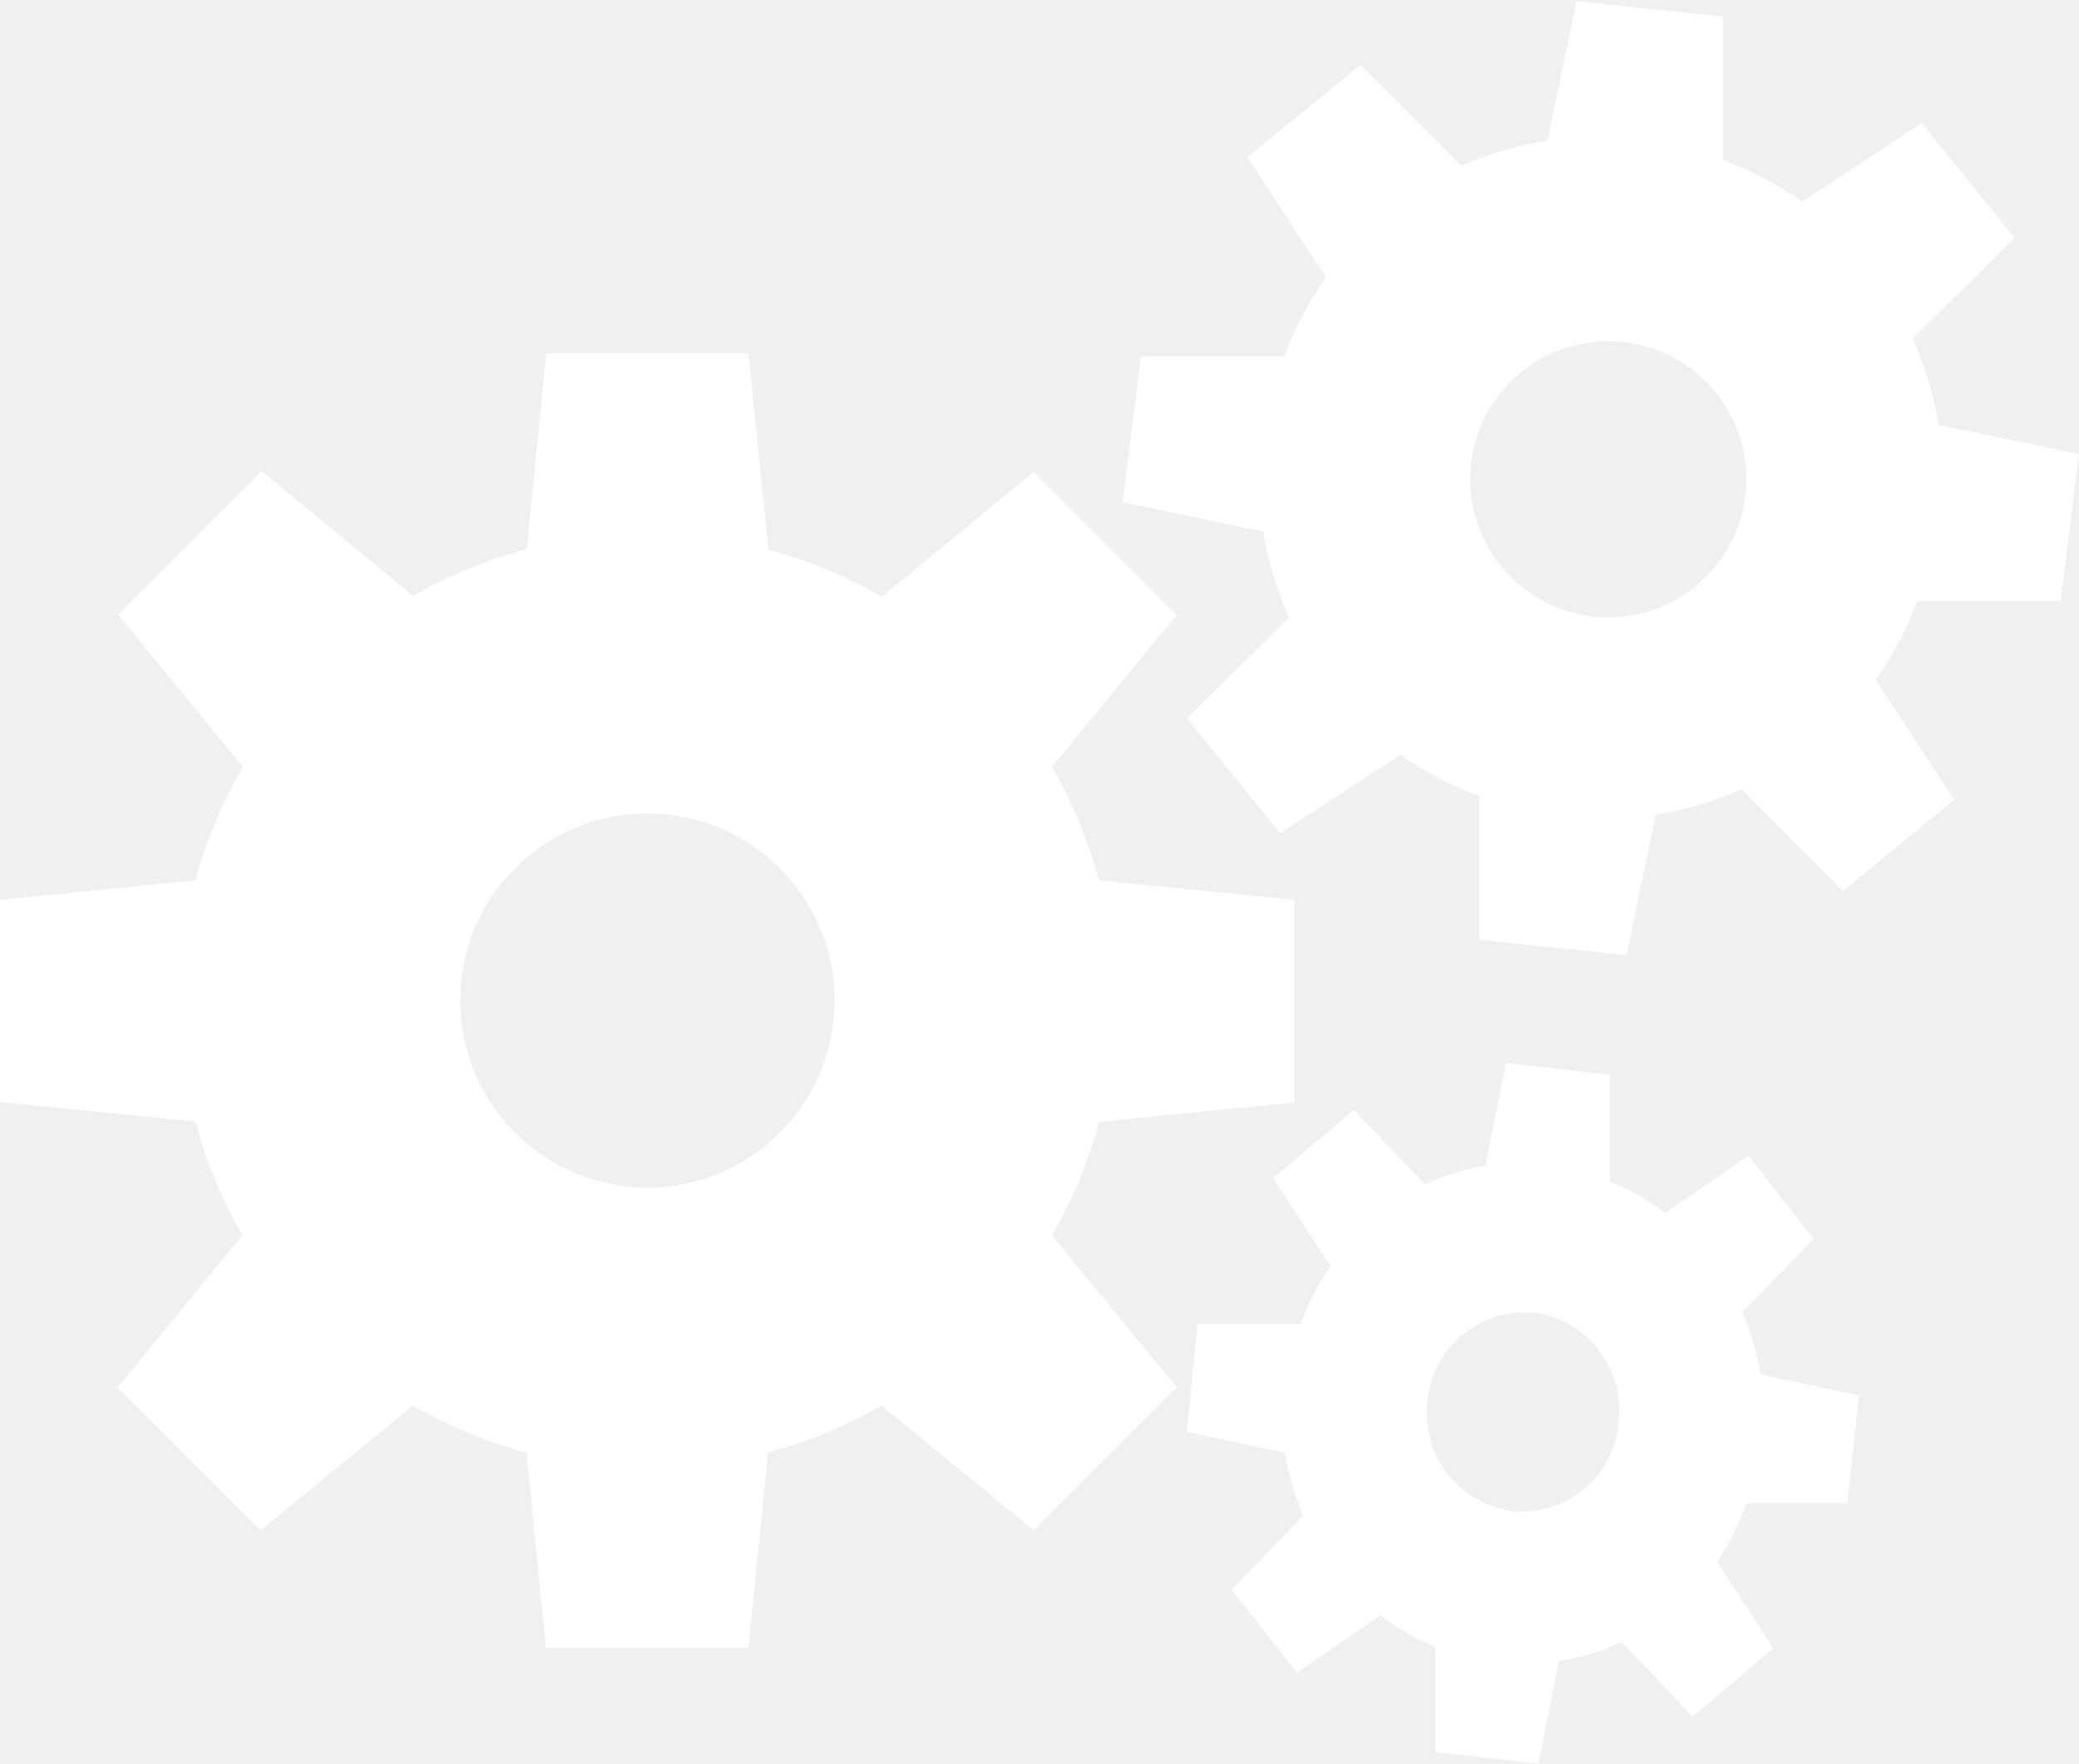
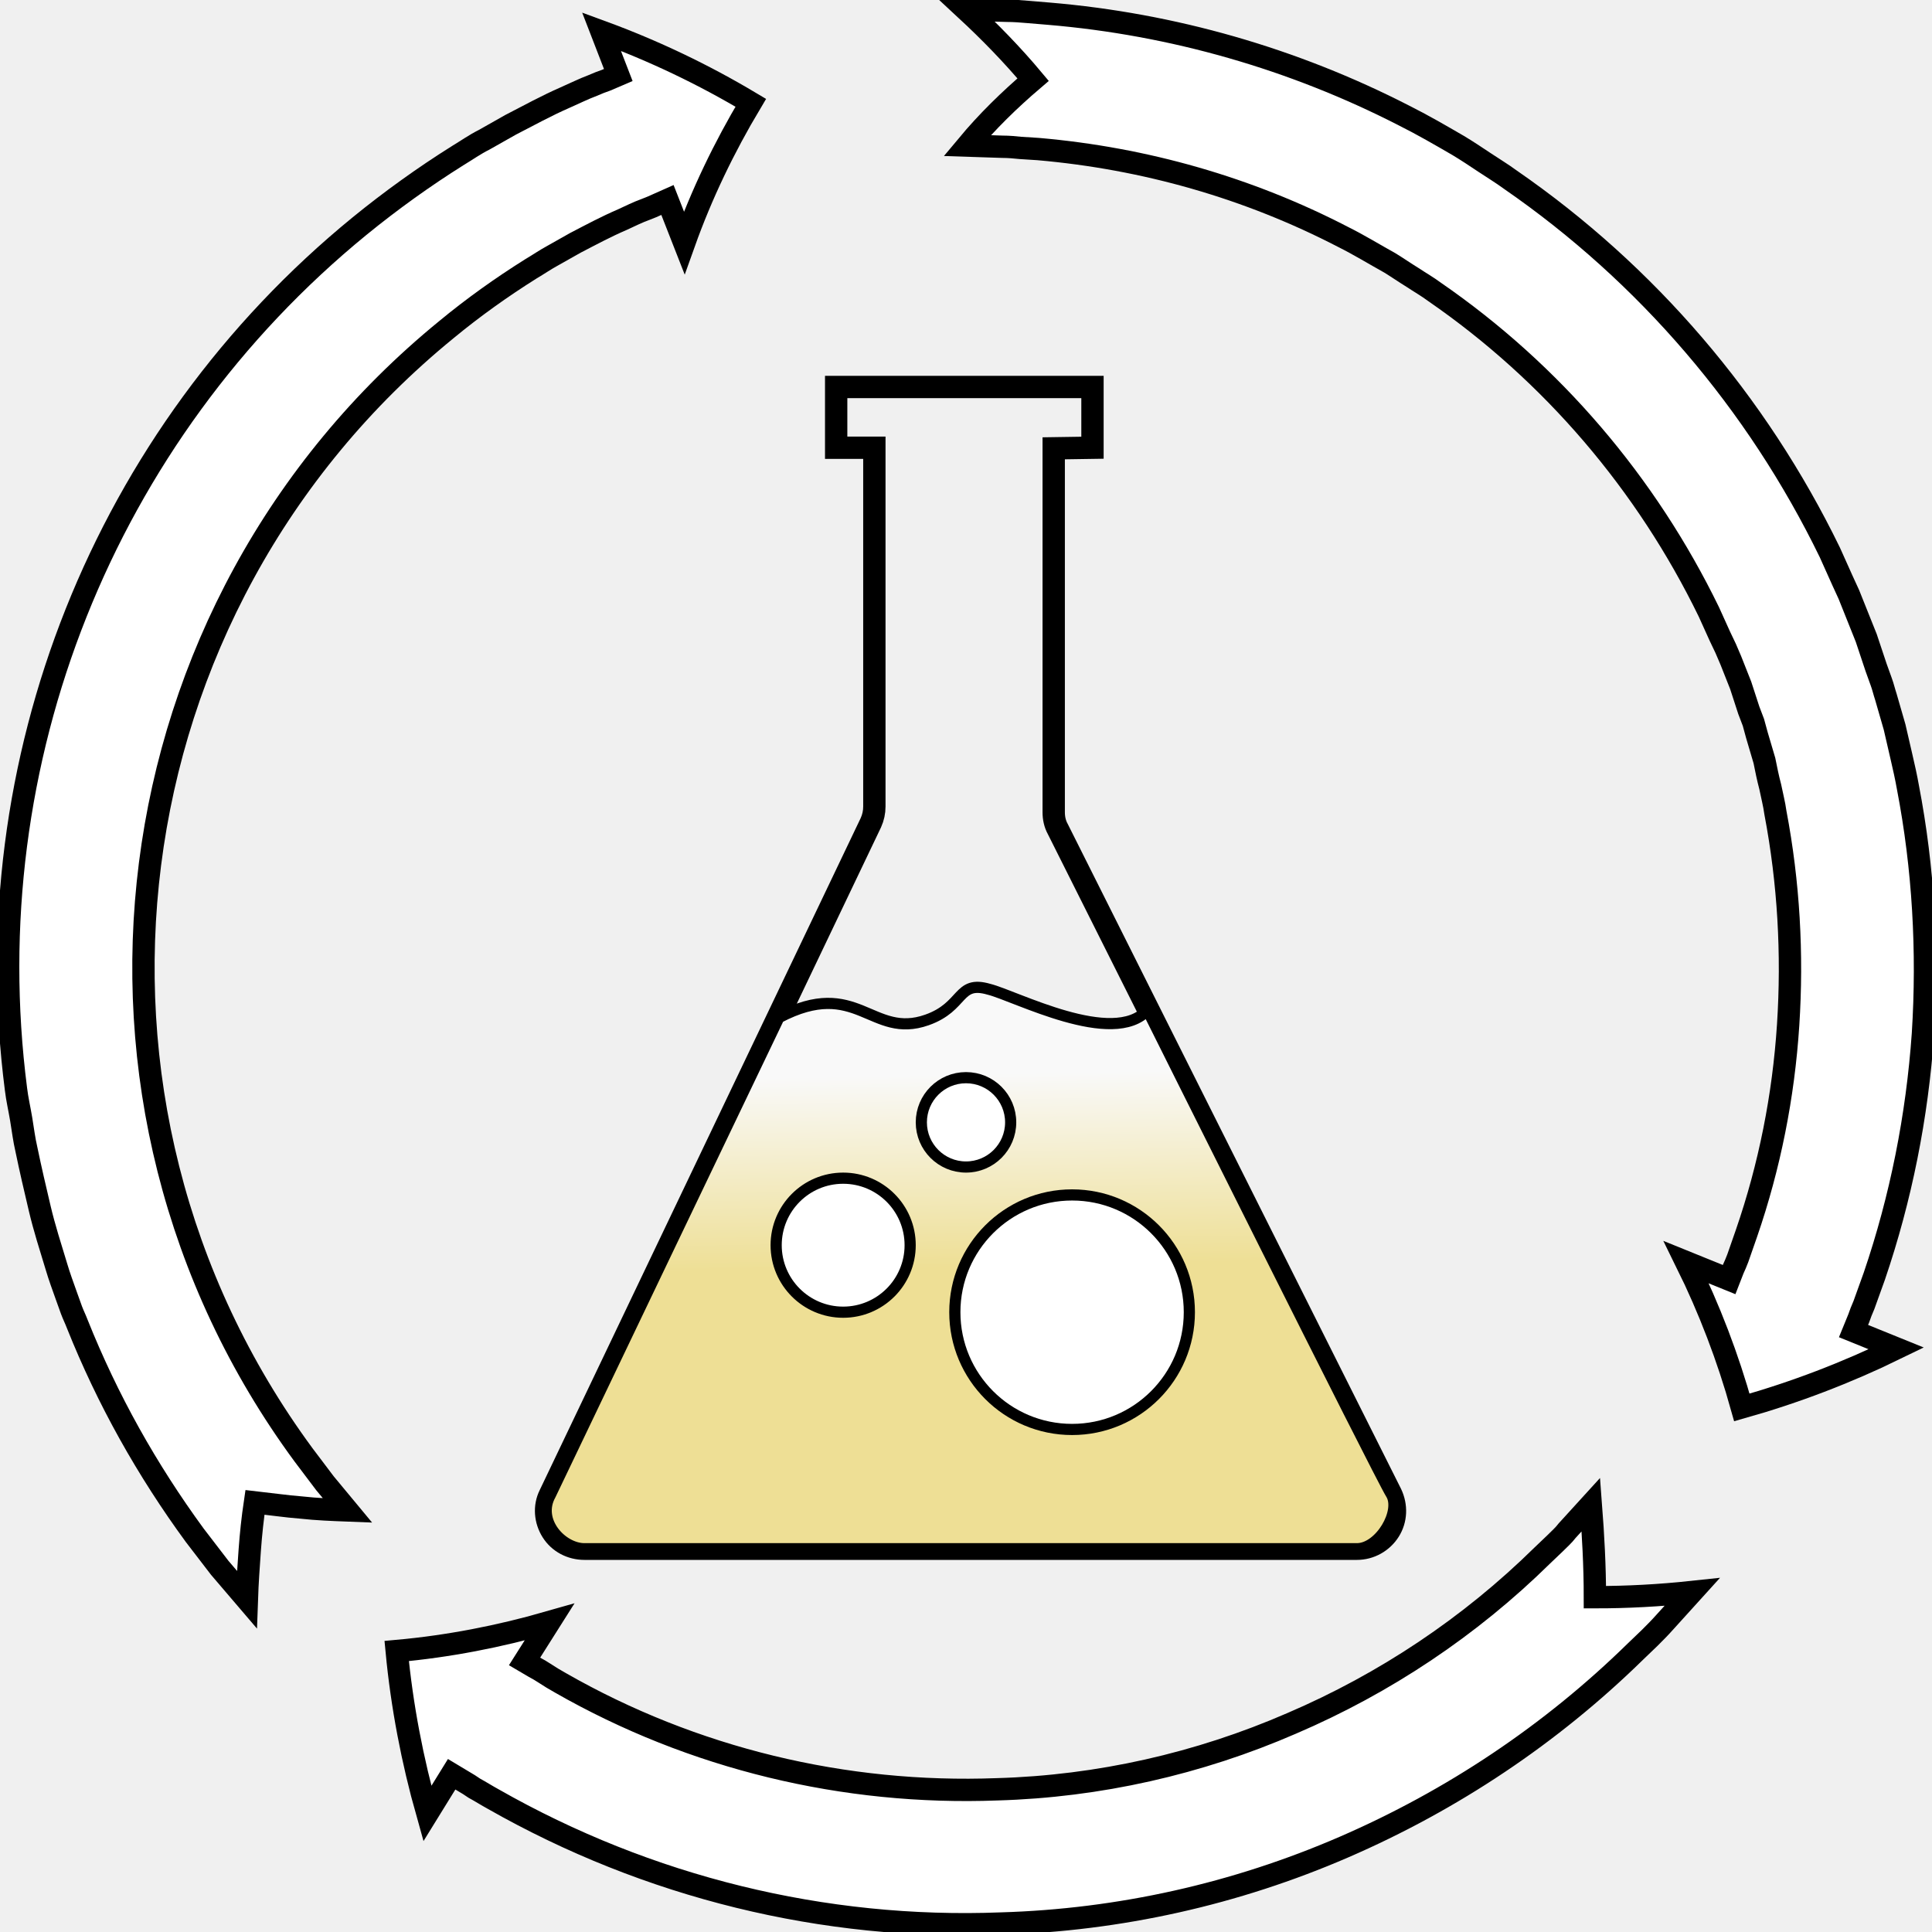
- <svg xmlns="http://www.w3.org/2000/svg" id="svg2" viewBox="0 0 50 42.41">
+ <svg xmlns="http://www.w3.org/2000/svg" width="346px" height="346px" viewBox="0 0 346 346" version="1.1">
  <defs>
-     <style>.cls-1{fill:#fff;}</style>
+     <radialGradient cx="50%" cy="0%" fx="50%" fy="0%" r="100%" id="radialGradient-1">
+       <stop stop-color="#E1F5EE" offset="0%" />
+       <stop stop-color="#5DF4EE" offset="100%" />
+     </radialGradient>
+     <linearGradient x1="49.05%" y1="15.558%" x2="50%" y2="49.753%" id="linearGradient-2">
+       <stop stop-color="#F9F9F9" offset="0%" />
+       <stop stop-color="#EEDF95" offset="100%" />
+     </linearGradient>
  </defs>
-   <g id="layer1">
-     <path id="path3055" class="cls-1" d="M37.92,4.44l-0.7,3.38a8.18,8.18,0,0,0-2.07.61L32.72,6,30,8.22l1.89,2.89a8.15,8.15,0,0,0-1,1.9l-3.45,0L27,16.52l3.38,0.7A8.14,8.14,0,0,0,31,19.29l-2.45,2.43,2.24,2.76,2.89-1.89a8.17,8.17,0,0,0,1.9,1l0,3.45,3.54,0.37,0.7-3.38a8.17,8.17,0,0,0,2.07-.61l2.43,2.45L47,23.67l-1.89-2.88a8.16,8.16,0,0,0,1-1.9h3.45L50,15.36l-3.38-.7A8.19,8.19,0,0,0,46,12.59l2.45-2.43L46.22,7.4,43.34,9.29a8.17,8.17,0,0,0-1.9-1l0-3.45-3.53-.37h0Zm0.59,8.21,0.34,0a3.32,3.32,0,1,1-.34,0h0Zm-25.37.29-0.47,4.7a11.18,11.18,0,0,0-2.73,1.13l-3.65-3L2.84,19.22l3,3.66A11.17,11.17,0,0,0,4.7,25.61L0,26.08v4.86l4.7,0.47a11.17,11.17,0,0,0,1.13,2.73l-3,3.66,3.44,3.44,3.66-3a11.17,11.17,0,0,0,2.73,1.13l0.47,4.7H18l0.47-4.7a11.17,11.17,0,0,0,2.73-1.13l3.66,3L28.3,37.8l-3-3.65a11.18,11.18,0,0,0,1.13-2.73l4.7-.47V26.08l-4.7-.47a11.18,11.18,0,0,0-1.13-2.73l3-3.65-3.44-3.44-3.65,3a11.18,11.18,0,0,0-2.73-1.13L18,12.94H13.13ZM15.57,24a4.5,4.5,0,1,1-4.5,4.5,4.5,4.5,0,0,1,4.5-4.5h0Zm20.65,6-0.5,2.47a5.57,5.57,0,0,0-1.45.45l-1.71-1.79-1.94,1.64L32,34.89a6.05,6.05,0,0,0-.72,1.39H28.8l-0.26,2.59,2.37,0.51a6.16,6.16,0,0,0,.43,1.51l-1.72,1.78,1.57,2,2-1.38a5.67,5.67,0,0,0,1.33.75v2.53L37,46.85l0.49-2.47A5.56,5.56,0,0,0,39,43.93l1.71,1.79,1.94-1.64L41.3,42A6.06,6.06,0,0,0,42,40.59h2.43L44.71,38l-2.37-.51A6.16,6.16,0,0,0,41.9,36l1.72-1.77-1.57-2-2,1.38a5.67,5.67,0,0,0-1.33-.75V30.29L36.22,30h0Zm0.41,6h0.24a2.38,2.38,0,0,1,2.06,2.64,2.34,2.34,0,0,1-2.54,2.14,2.38,2.38,0,0,1-2.06-2.64A2.35,2.35,0,0,1,36.63,36h0Z" transform="translate(0 -4.44)" />
+   <g id="Page-1" stroke="none" stroke-width="1" fill="none" fill-rule="evenodd">
+     <g id="logo" transform="translate(1, 1)" stroke="#000000">
+       <g id="Page-1">
+         <g id="labs1">
+           <g id="Page-1">
+             <g id="labs">
+               <g id="arrows" stroke-width="4" fill="#FFFFFF">
+                 <path d="M44.658,268.051 C44.243,270.848 43.933,273.749 43.725,276.651 C43.518,279.552 43.311,282.453 43.207,285.458 L38.337,279.759 L33.882,273.957 C29.634,268.154 25.696,262.041 22.173,255.72 C18.651,249.4 15.542,242.872 12.848,236.137 C12.537,235.308 12.123,234.48 11.812,233.651 L10.88,231.06 C10.258,229.299 9.636,227.641 9.118,225.88 C8.082,222.46 6.942,218.937 6.113,215.414 C5.284,211.892 4.455,208.369 3.73,204.846 C3.316,203.084 3.108,201.323 2.798,199.458 C2.487,197.593 2.072,195.831 1.865,194.07 C-5.699,135.32 17.614,76.882 63.412,39.477 C69.007,34.918 74.913,30.67 81.027,26.836 C82.581,25.904 84.031,24.867 85.689,24.039 L90.455,21.345 C93.667,19.687 96.88,17.925 100.195,16.475 C101.853,15.749 103.511,14.92 105.169,14.299 L106.412,13.781 L107.552,13.366 L109.728,12.434 L106.723,4.663 C116.048,8.082 124.959,12.33 133.455,17.407 C128.689,25.386 124.648,33.778 121.54,42.482 L118.535,34.814 L116.67,35.643 L115.737,36.058 L114.701,36.472 C113.251,36.99 111.8,37.716 110.453,38.337 C107.552,39.581 104.858,41.031 102.06,42.482 L98.019,44.761 C96.672,45.487 95.325,46.419 94.082,47.145 C88.798,50.46 83.72,54.087 78.954,58.024 C18.029,107.759 6.839,196.349 53.361,259.554 L57.195,264.631 L61.236,269.501 C58.542,269.398 55.745,269.294 52.947,268.983 C50.253,268.776 47.455,268.361 44.658,268.051 L44.658,268.051 L44.658,268.051 L44.658,268.051 L44.658,268.051 Z" id="Shape" />
+                 <path d="M284.629,285.043 C290.431,285.043 296.234,284.733 302.036,284.111 L297.063,289.602 C296.234,290.535 295.405,291.364 294.472,292.296 L291.882,294.783 C276.754,309.6 259.036,321.412 239.66,329.805 C220.284,338.198 199.458,342.86 178.32,343.482 C146.511,344.725 115.012,336.954 87.347,321.205 C86.207,320.583 85.067,319.858 83.928,319.236 L82.995,318.614 L81.959,317.993 L79.887,316.749 L75.535,323.795 C72.841,314.263 70.976,304.523 70.043,294.68 C79.265,293.851 88.383,292.089 97.398,289.499 L92.942,296.545 L94.704,297.581 L95.636,298.099 L96.465,298.617 C97.398,299.239 98.434,299.86 99.366,300.378 C123.094,313.952 150.241,320.48 177.595,319.443 C195.728,318.925 213.653,314.884 230.335,307.631 C247.017,300.482 262.248,290.328 275.2,277.583 L277.48,275.407 C278.205,274.682 279.034,273.957 279.655,273.128 L283.904,268.465 C284.318,273.853 284.629,279.448 284.629,285.043 L284.629,285.043 L284.629,285.043 L284.629,285.043 L284.629,285.043 Z" id="Shape_1_" />
+                 <path d="M184.019,13.263 C180.289,8.807 176.248,4.663 172,0.725 L179.357,0.933 C180.6,0.933 181.843,1.036 183.087,1.14 L186.817,1.451 C208.99,3.316 230.646,9.533 250.436,19.687 C253.752,21.345 256.964,23.21 260.176,25.075 C261.73,26.007 263.284,27.043 264.839,28.08 C266.393,29.116 267.947,30.048 269.501,31.188 C293.954,48.077 313.641,71.08 326.696,97.916 L328.976,102.993 L330.116,105.48 L331.152,108.07 L333.224,113.251 L334.986,118.535 L335.918,121.125 C336.229,121.954 336.436,122.887 336.747,123.819 L338.301,129.207 C338.716,130.969 339.13,132.834 339.545,134.595 C339.959,136.357 340.373,138.222 340.684,139.983 C343.482,154.489 344.311,169.41 343.378,184.123 C342.342,198.94 339.441,213.549 334.675,227.537 L332.81,232.718 L332.292,233.961 L331.877,235.101 L330.945,237.381 L338.612,240.489 C329.701,244.841 320.48,248.364 310.947,251.058 C308.46,242.147 305.145,233.443 301,225.051 L308.667,228.159 L309.393,226.294 L309.807,225.361 L310.222,224.325 L311.776,219.87 C315.92,207.851 318.407,195.313 319.236,182.569 C320.065,169.824 319.34,157.08 316.957,144.542 C316.749,142.988 316.335,141.434 316.024,139.88 C315.61,138.325 315.299,136.771 314.988,135.217 L313.641,130.658 C313.434,129.933 313.227,129.104 313.019,128.378 L312.19,126.202 L310.74,121.747 L308.978,117.292 L308.046,115.116 L307.01,112.94 L305.041,108.588 C293.851,85.586 276.961,65.795 255.928,51.289 C254.684,50.357 253.234,49.528 251.99,48.699 C250.643,47.87 249.296,46.937 247.949,46.108 C245.152,44.554 242.458,42.896 239.557,41.446 C222.564,32.639 204.017,27.354 184.952,25.696 L181.74,25.489 C180.704,25.386 179.667,25.282 178.528,25.282 L172.207,25.075 C175.834,20.723 179.771,16.889 184.019,13.263 L184.019,13.263 L184.019,13.263 L184.019,13.263 L184.019,13.263 Z" id="Shape_2_" />
+                 <animateTransform attributeName="transform" attributeType="XML" type="rotate" from="0 172 172" to="360 172 172" dur="3s" repeatCount="3" />
+               </g>
+               <g id="Group" transform="translate(96, 68)">
+                 <path d="M91.708,11.287 L98.651,11.183 L98.651,0.304 L52.749,0.304 L52.749,11.183 L59.588,11.183 L59.588,11.287 L59.588,75.424 C59.588,76.46 59.381,77.393 58.966,78.325 L1.46,198.725 C0.424,200.798 0.631,203.284 1.875,205.253 C3.118,207.222 5.294,208.361 7.677,208.361 L146.002,208.361 C148.386,208.361 150.561,207.118 151.805,205.149 C153.048,203.181 153.152,200.694 152.116,198.518 L92.434,79.465 C91.916,78.533 91.708,77.496 91.708,76.46 L91.708,11.287 L91.708,11.287 L91.708,11.287 L91.708,11.287 Z" id="top_1_" stroke-width="4" />
+                 <path d="M108.494,111.896 C108.494,111.896 150.147,195.41 152.116,198.518 C154.084,201.627 150.147,208.361 146.002,208.361 L7.677,208.361 C3.636,208.361 -1.027,203.388 1.564,198.725 C4.361,192.819 42.492,113.243 42.492,113.243 C56.48,105.887 59.07,117.181 69.017,113.658 C75.752,111.275 74.405,106.508 80.104,108.166 C84.766,109.306 102.381,118.631 108.494,111.896" id="Path-8_1_" stroke-width="2" fill="url(#linearGradient-2)" />
+                 <circle id="Oval" stroke-width="2" fill="#FFFFFF" cx="76" cy="132" r="8">
+                   <animateTransform attributeName="transform" attributeType="XML" type="rotate" from="0 90 172" to="-35 50 172" dur="1s" repeatCount="9" />
+                 </circle>
+                 <ellipse id="Oval_1_" stroke-width="2" fill="#FFFFFF" cx="95" cy="166" rx="21" ry="21">
+                   <animateTransform attributeName="transform" attributeType="XML" type="rotate" from="0 90 172" to="-15 50 172" dur="1.5s" repeatCount="6" />
+                 </ellipse>
+                 <circle id="Oval_2_" stroke-width="2" fill="#FFFFFF" cx="54" cy="154" r="12">
+                   <animateTransform attributeName="transform" attributeType="XML" type="rotate" from="0 90 172" to="25 50 172" dur="1.25s" repeatCount="7" />
+                 </circle>
+               </g>
+             </g>
+           </g>
+         </g>
+       </g>
+     </g>
  </g>
</svg>
